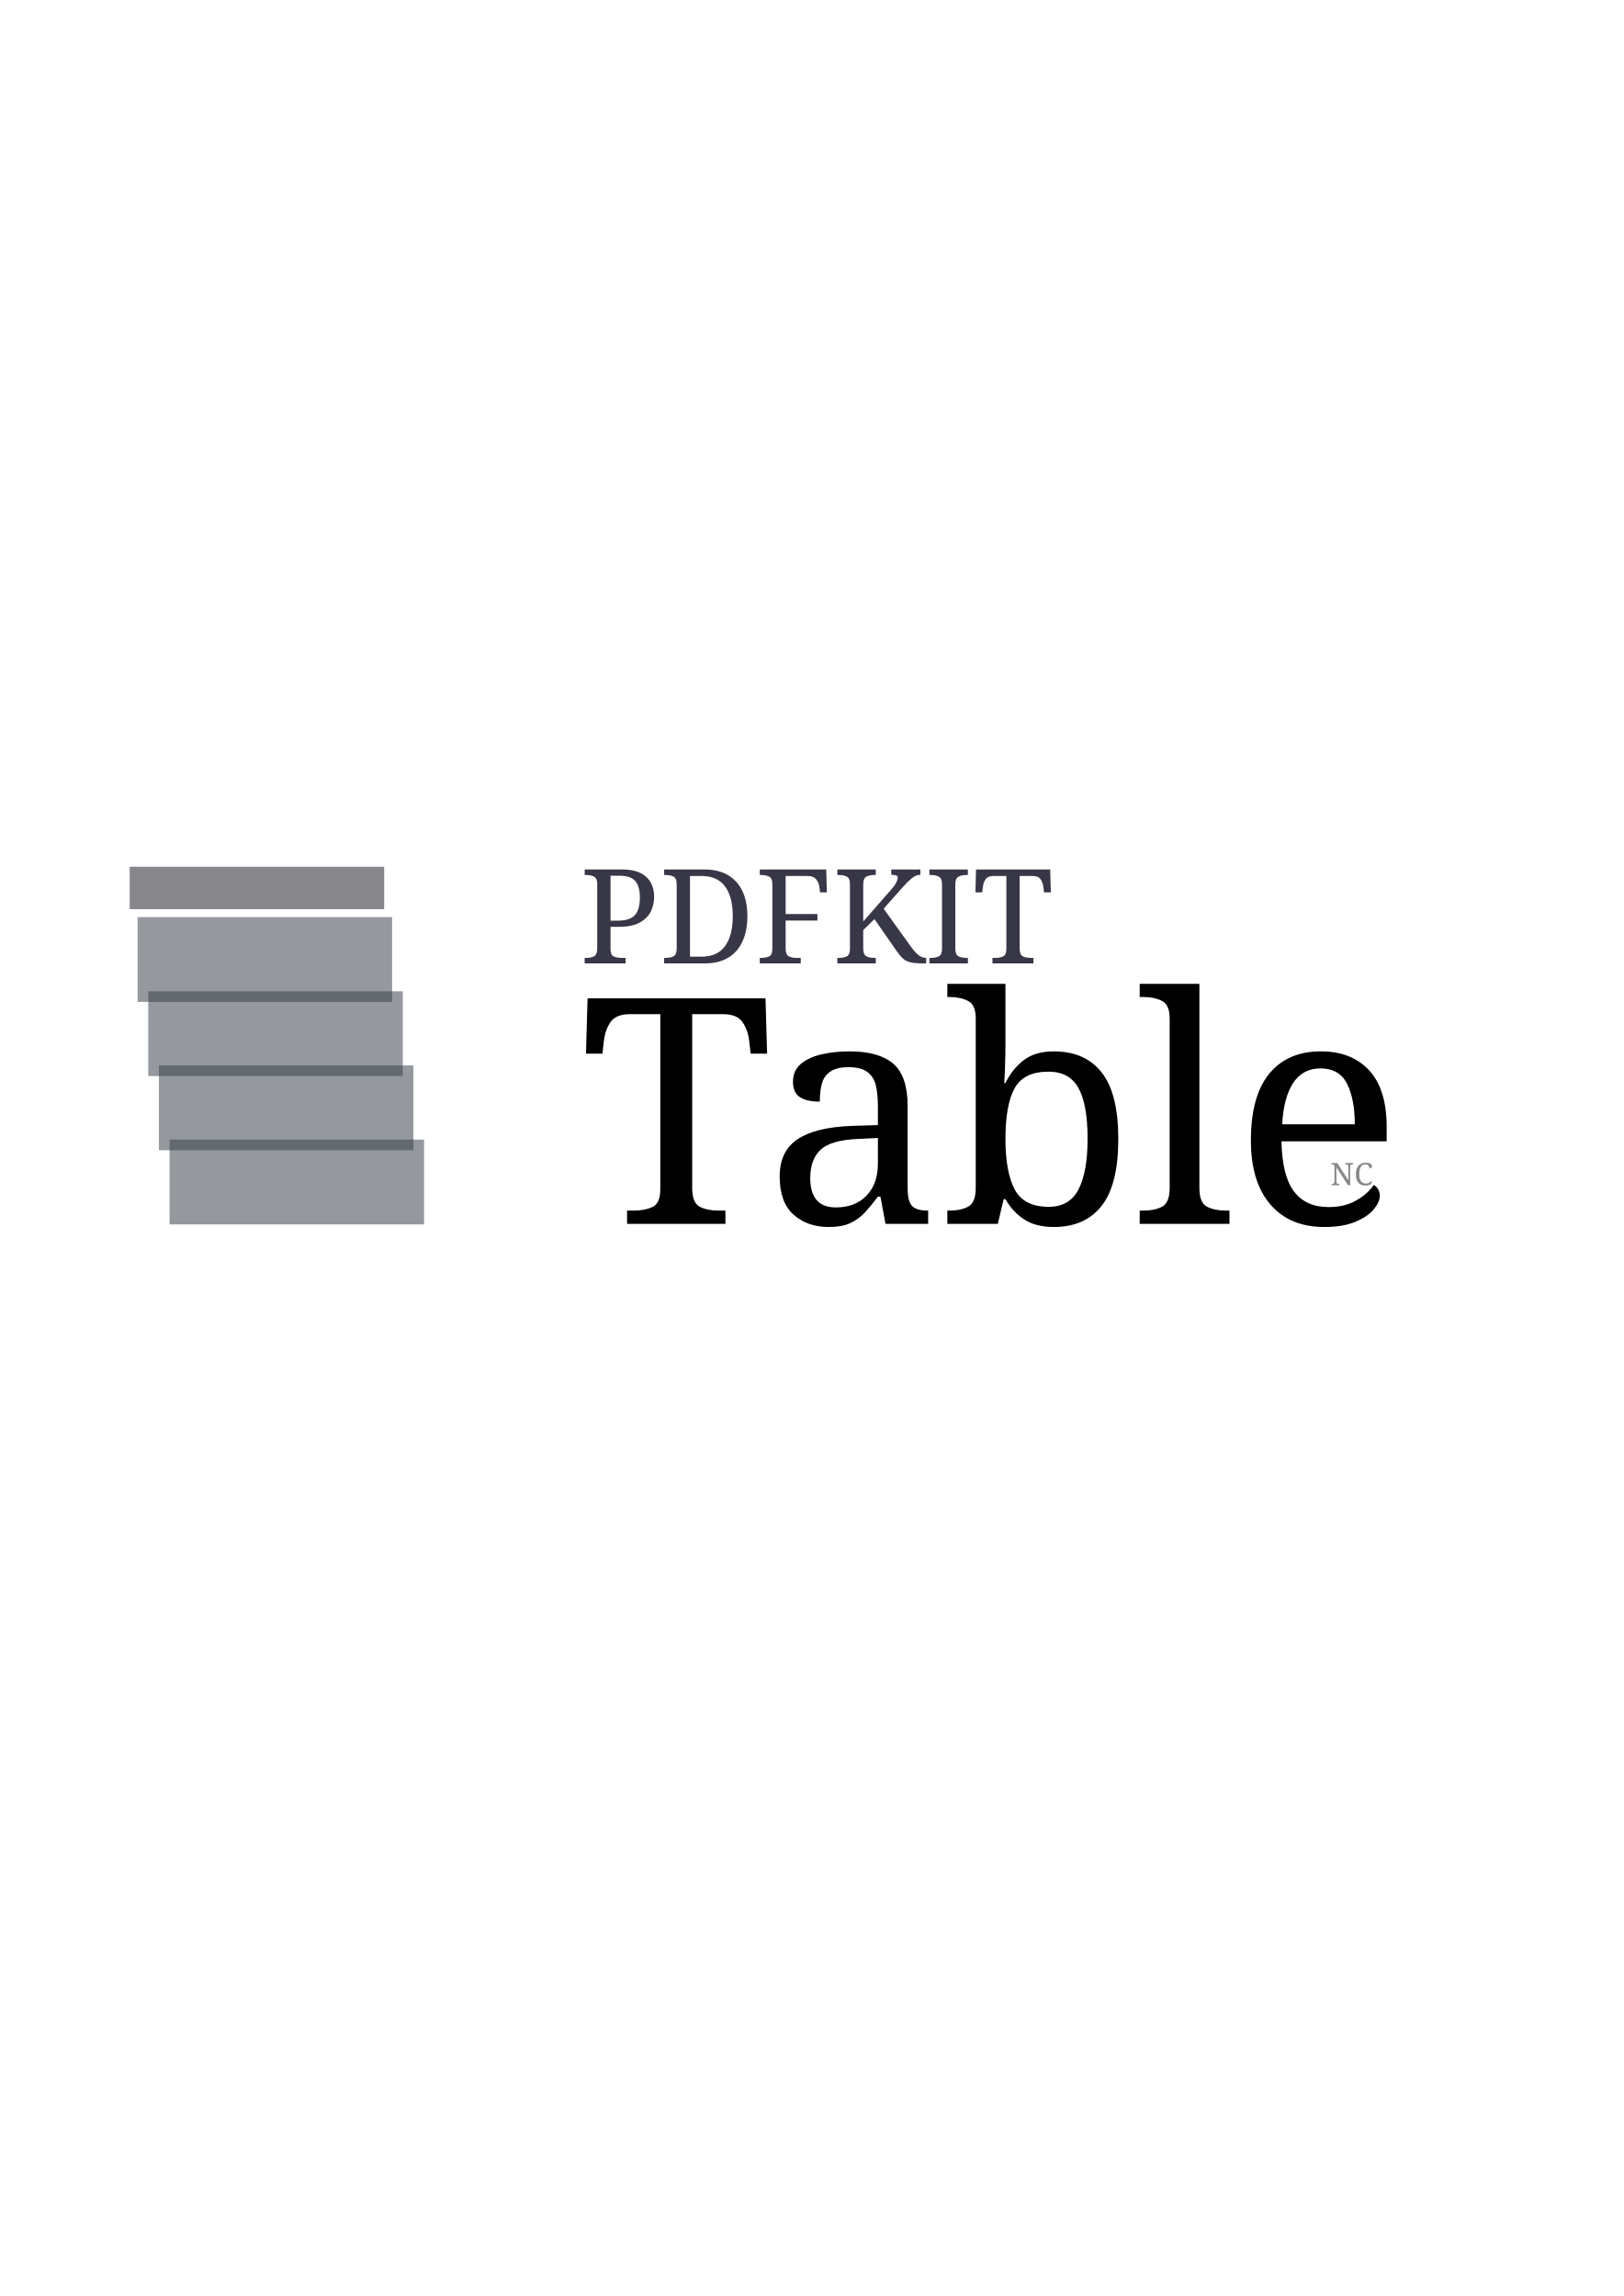
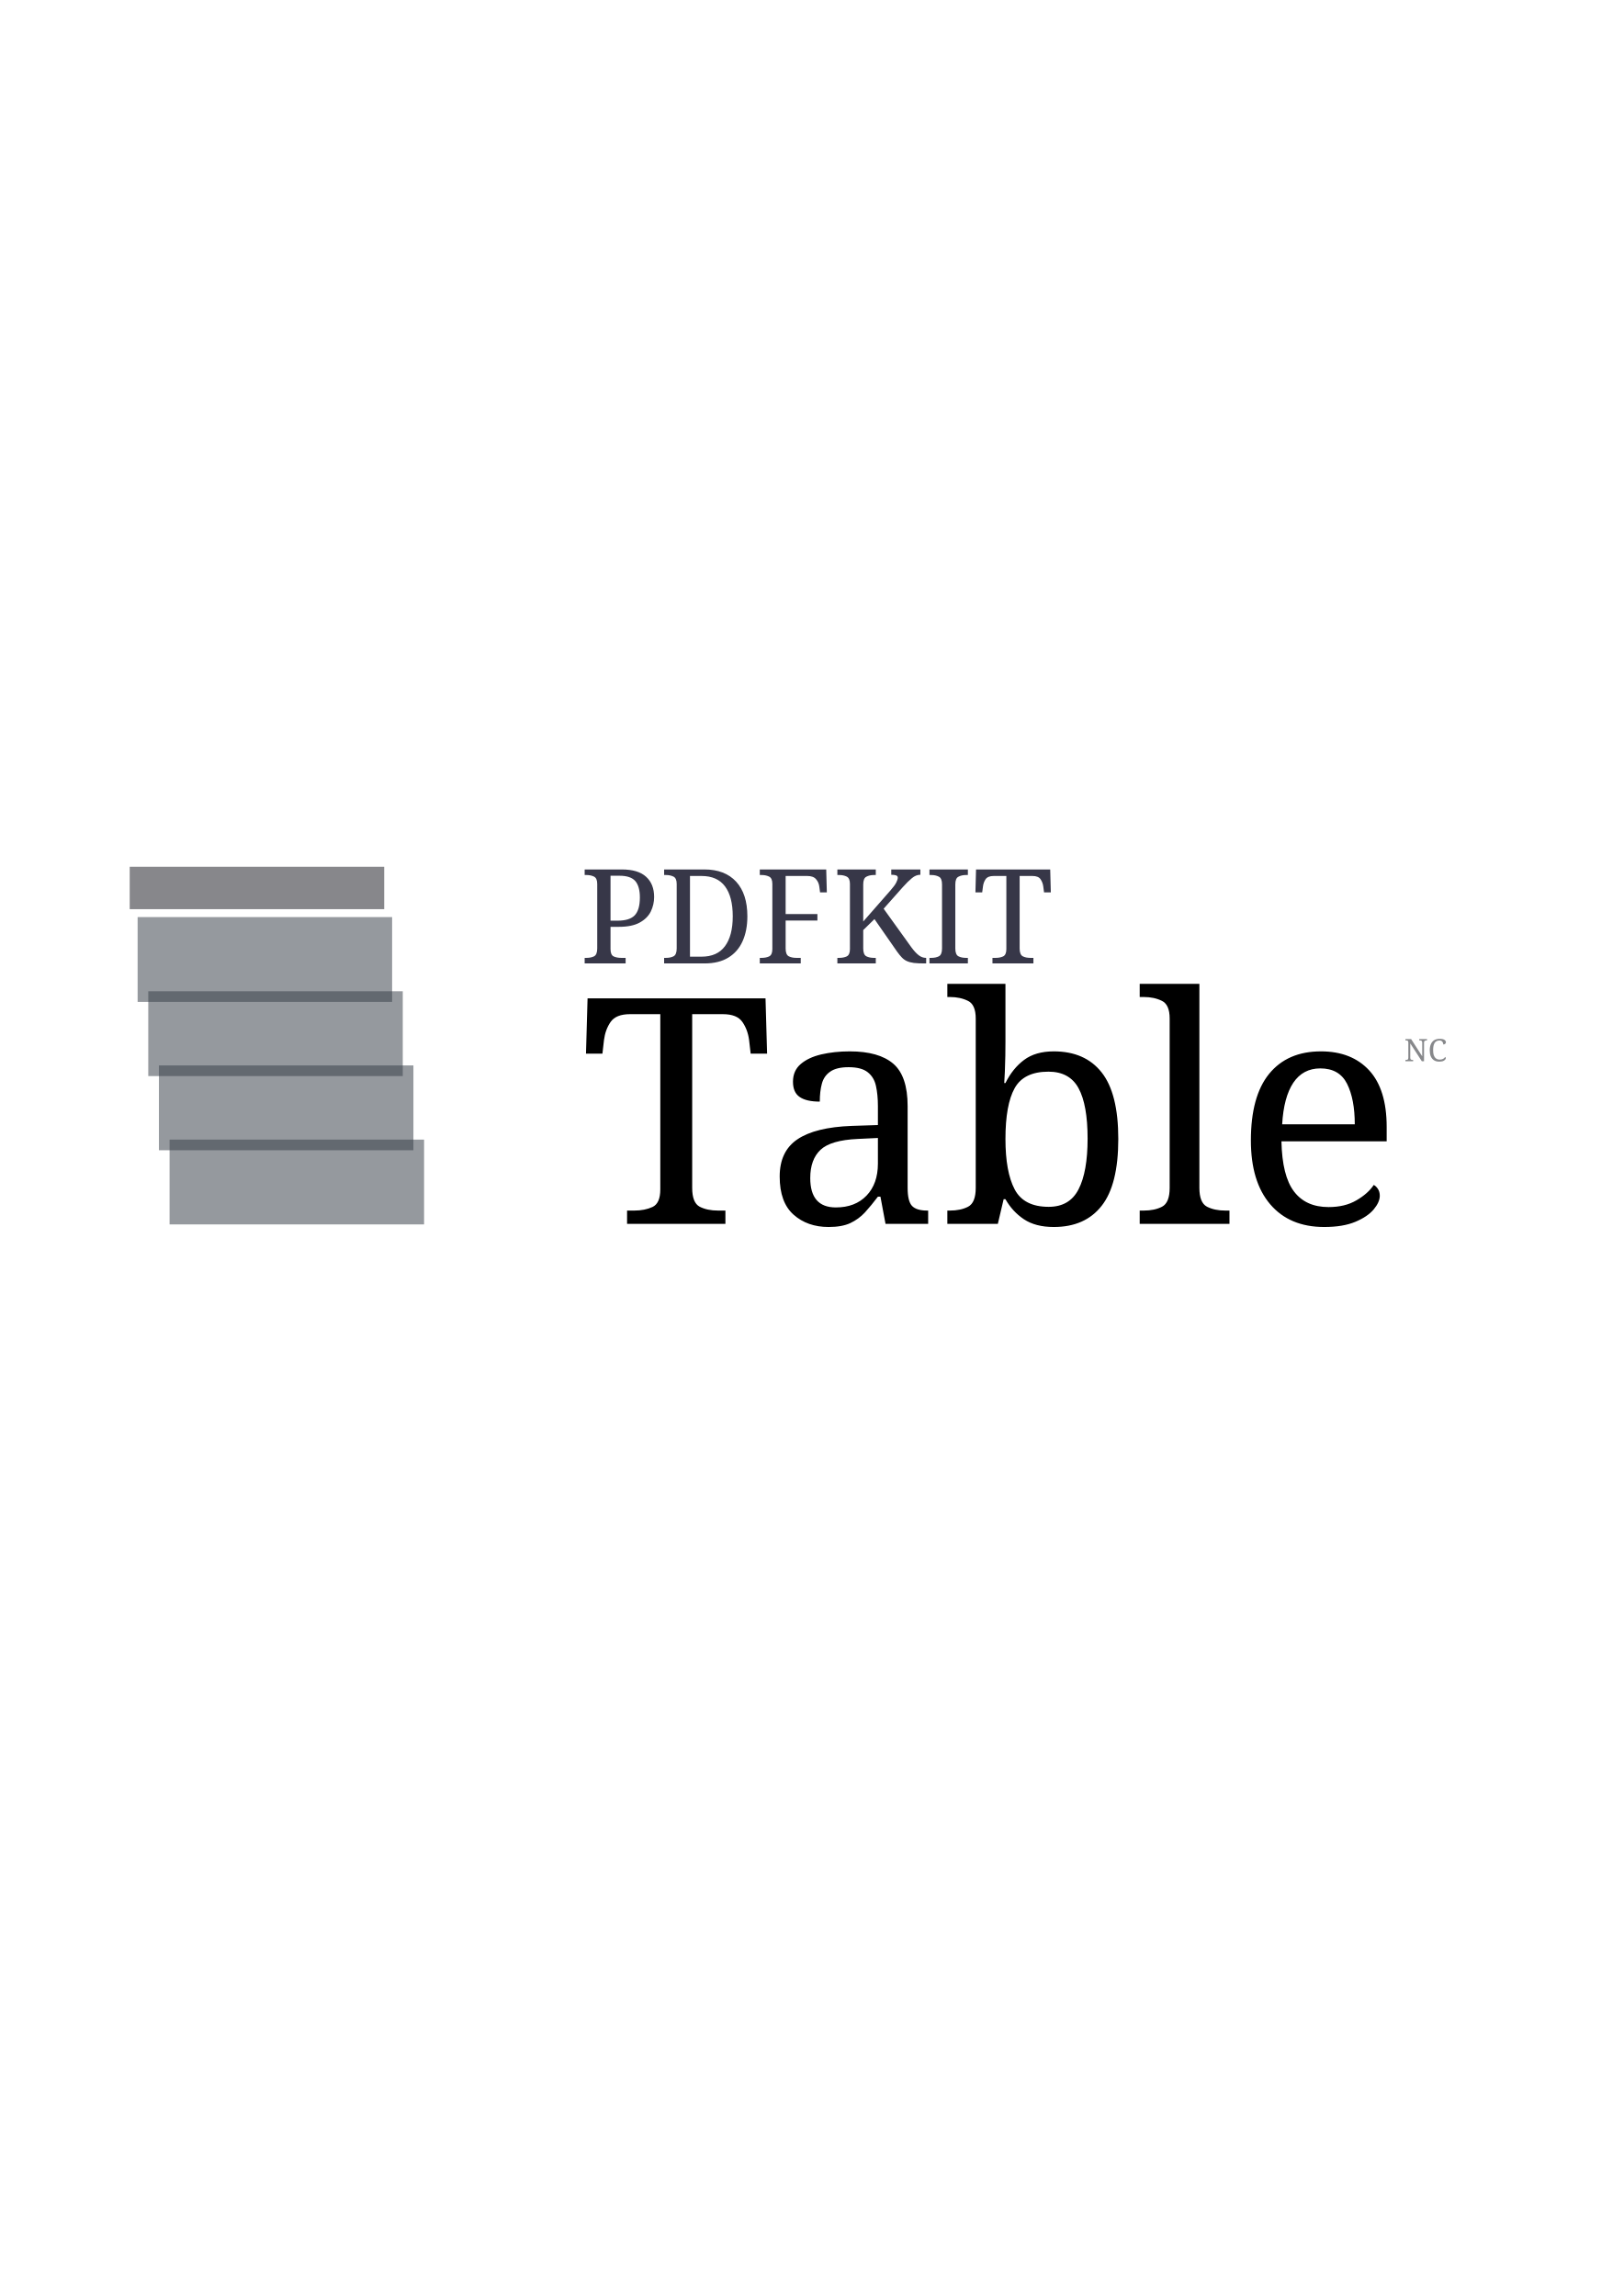
<svg xmlns="http://www.w3.org/2000/svg" width="210mm" height="297mm" viewBox="0 0 210 297" version="1.1" id="svg8">
  <defs id="defs2" />
  <g id="layer1">
    <text xml:space="preserve" style="font-style:normal;font-variant:normal;font-weight:normal;font-stretch:normal;font-size:17.026px;line-height:0.95;font-family:serif;-inkscape-font-specification:serif;letter-spacing:-0.009px;word-spacing:-0.009px;fill:#6f7c91;fill-opacity:1;stroke:none;stroke-width:0.426" x="74.976" y="124.627" id="text12">
      <tspan id="tspan10" x="74.976" y="124.627" style="font-style:normal;font-variant:normal;font-weight:normal;font-stretch:normal;font-family:serif;-inkscape-font-specification:serif;fill:#373748;stroke-width:0.426">PDFKIT</tspan>
      <tspan x="74.976" y="158.316" style="font-style:normal;font-variant:normal;font-weight:normal;font-stretch:normal;font-size:40.862px;font-family:serif;-inkscape-font-specification:serif;fill:#000000;stroke-width:0.426" id="tspan14">Table</tspan>
    </text>
-     <text xml:space="preserve" style="font-style:normal;font-weight:normal;font-size:4.018px;line-height:1.25;font-family:sans-serif;opacity:0.53;fill:#1c1f24;fill-opacity:1;stroke:none;stroke-width:0.1" x="172.057" y="153.313" id="text540">
-       <tspan id="tspan538" x="172.057" y="153.313" style="font-style:normal;font-variant:normal;font-weight:normal;font-stretch:normal;font-family:serif;-inkscape-font-specification:serif;fill:#1c1f24;stroke:none;stroke-width:0.1">NC</tspan>
+     <text xml:space="preserve" style="font-style:normal;font-weight:normal;font-size:4.018px;line-height:1.25;font-family:sans-serif;opacity:0.53;fill:#1c1f24;fill-opacity:1;stroke:none;stroke-width:0.1" x="181.612" y="137.278" id="text540">
+       <tspan id="tspan538" x="181.612" y="137.278" style="font-style:normal;font-variant:normal;font-weight:normal;font-stretch:normal;font-family:serif;-inkscape-font-specification:serif;fill:#1c1f24;stroke:none;stroke-width:0.1">NC</tspan>
    </text>
    <rect style="opacity:0.53;fill:#373e48;stroke:none;stroke-width:1.483;stroke-miterlimit:4;stroke-dasharray:none" id="rect1604" width="32.915" height="10.972" x="17.799" y="118.629" />
    <rect style="opacity:0.53;fill:#373e48;stroke:none;stroke-width:1.483;stroke-miterlimit:4;stroke-dasharray:none" id="rect1604-6" width="32.915" height="10.972" x="19.176" y="128.224" />
    <rect style="opacity:0.53;fill:#373e48;stroke:none;stroke-width:1.483;stroke-miterlimit:4;stroke-dasharray:none" id="rect1604-6-2" width="32.915" height="10.972" x="20.554" y="137.819" />
    <rect style="opacity:0.53;fill:#373e48;stroke:none;stroke-width:1.483;stroke-miterlimit:4;stroke-dasharray:none" id="rect1604-6-2-9" width="32.915" height="10.972" x="21.931" y="147.413" />
    <rect style="opacity:0.53;fill:#1c1c24;stroke:none;stroke-width:1.048;stroke-miterlimit:4;stroke-dasharray:none" id="rect1604-9" width="32.915" height="5.486" x="16.775" y="112.119" />
  </g>
</svg>
